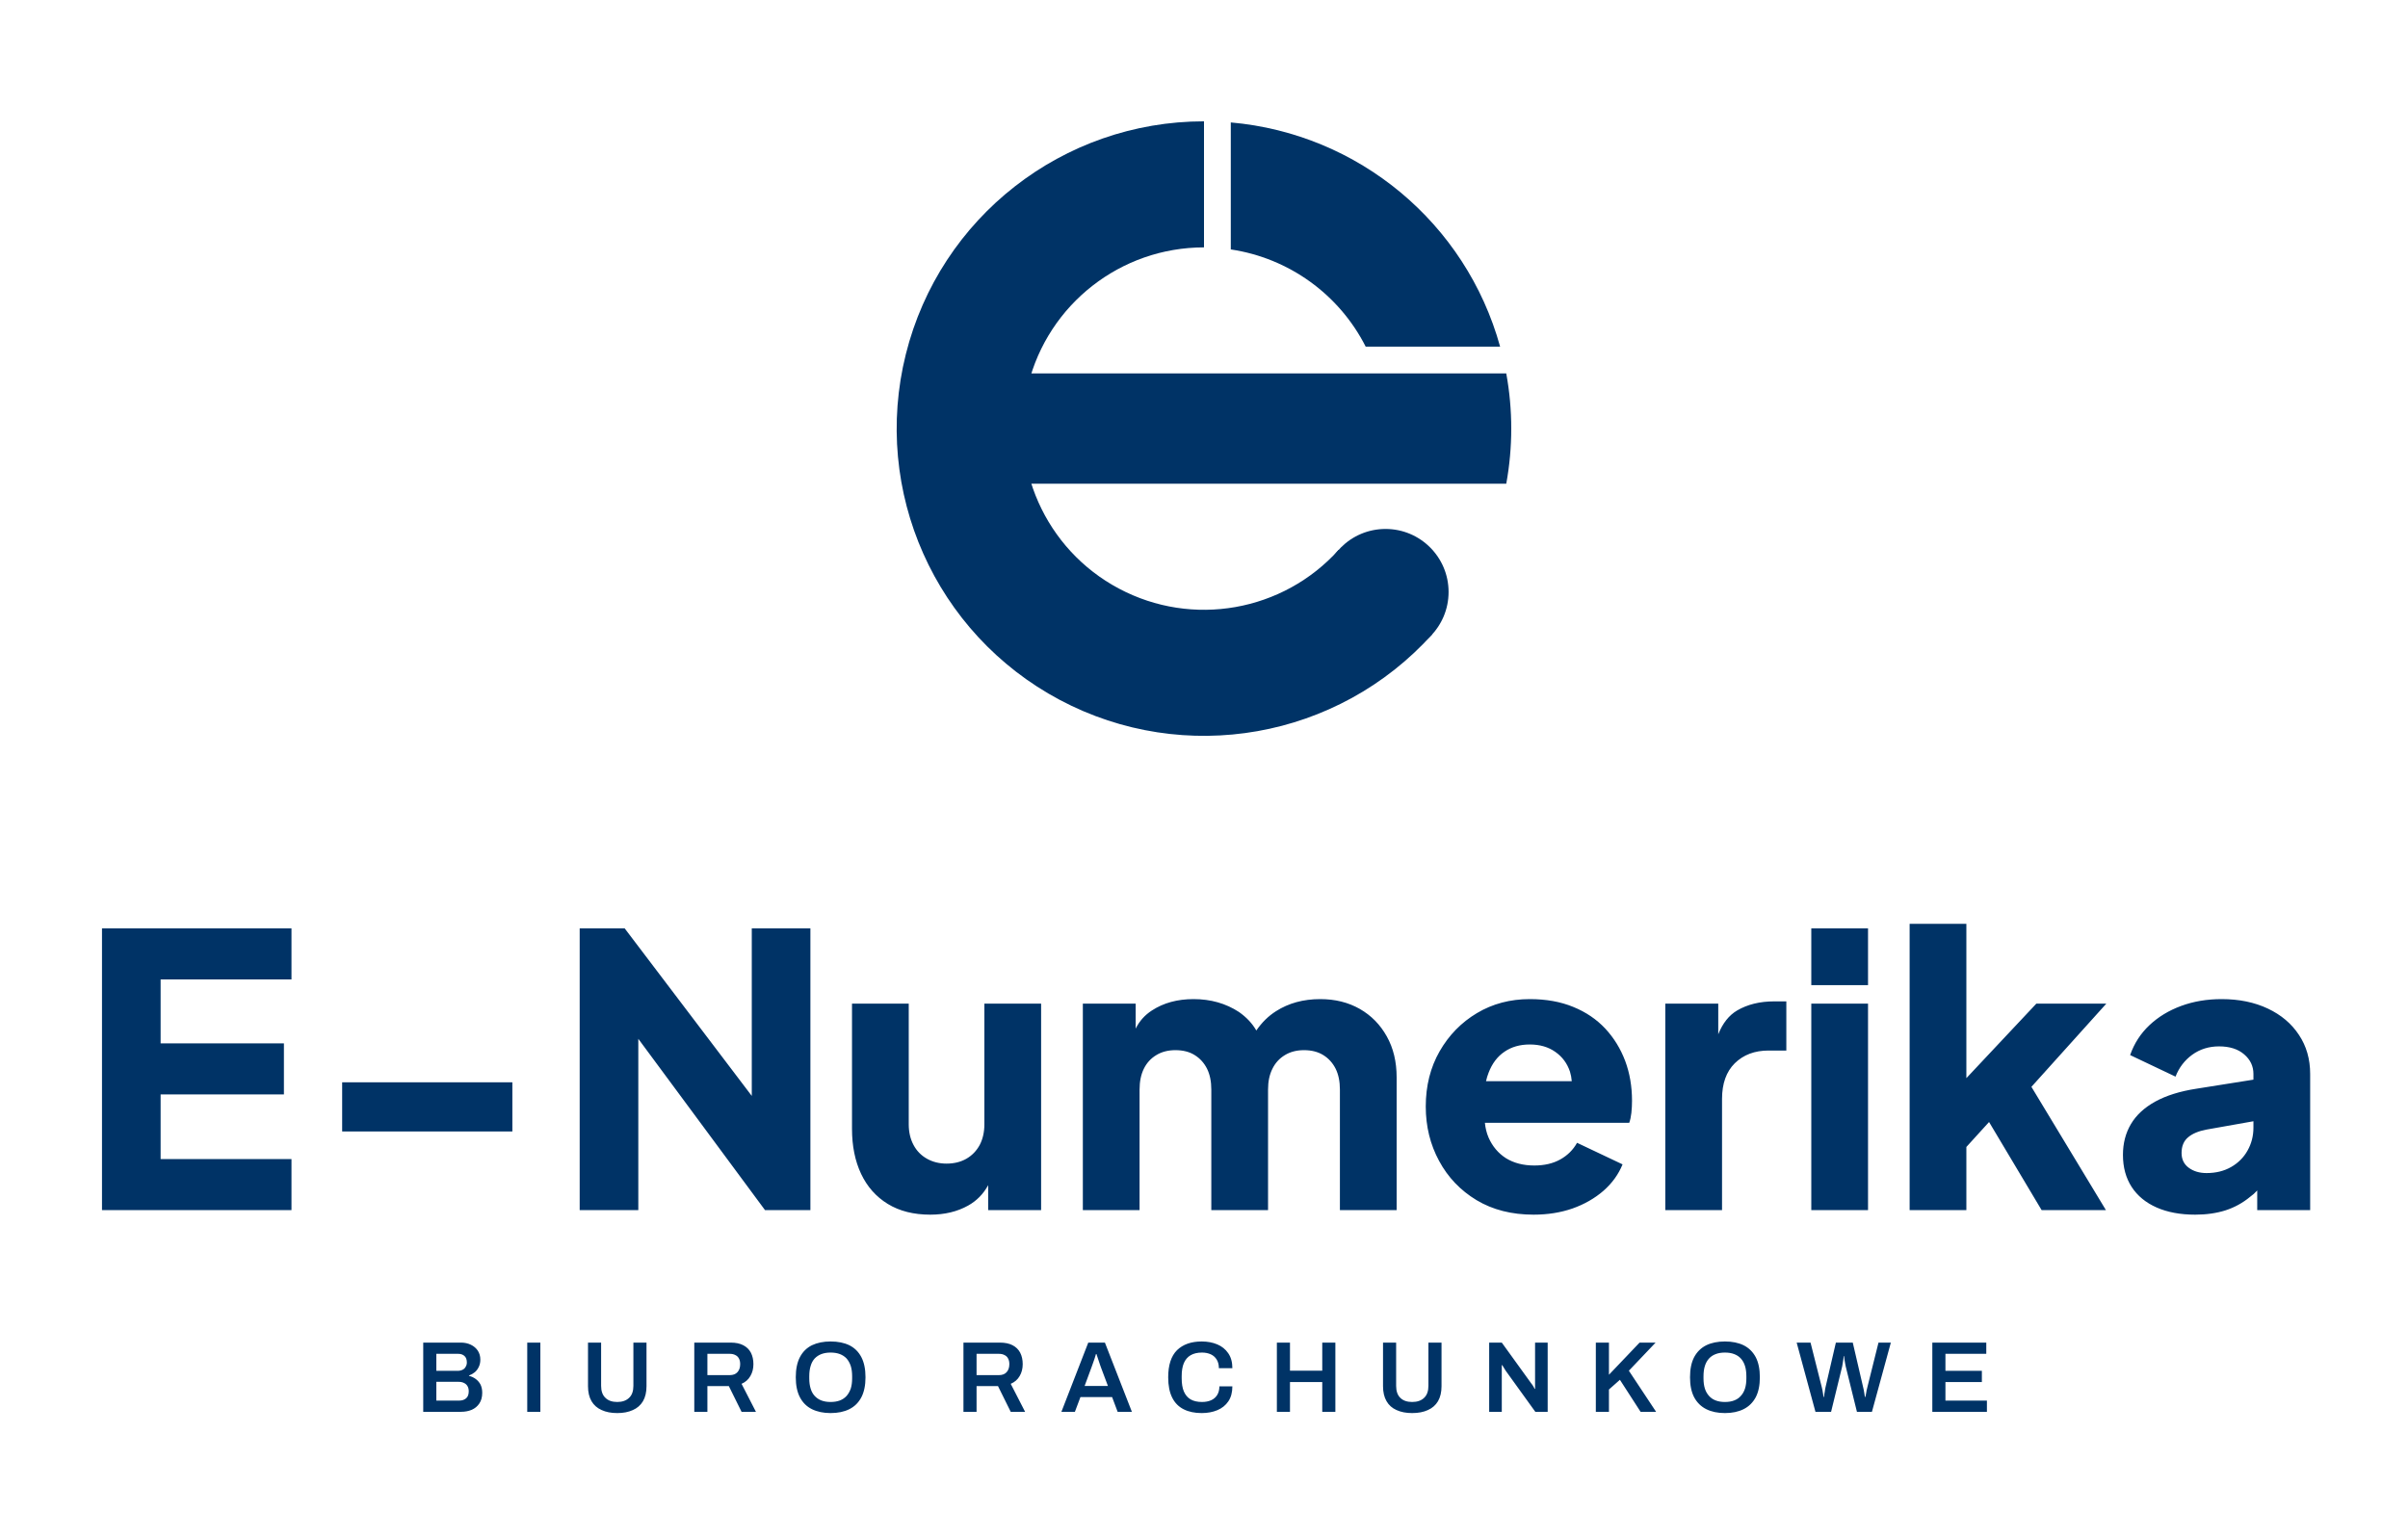
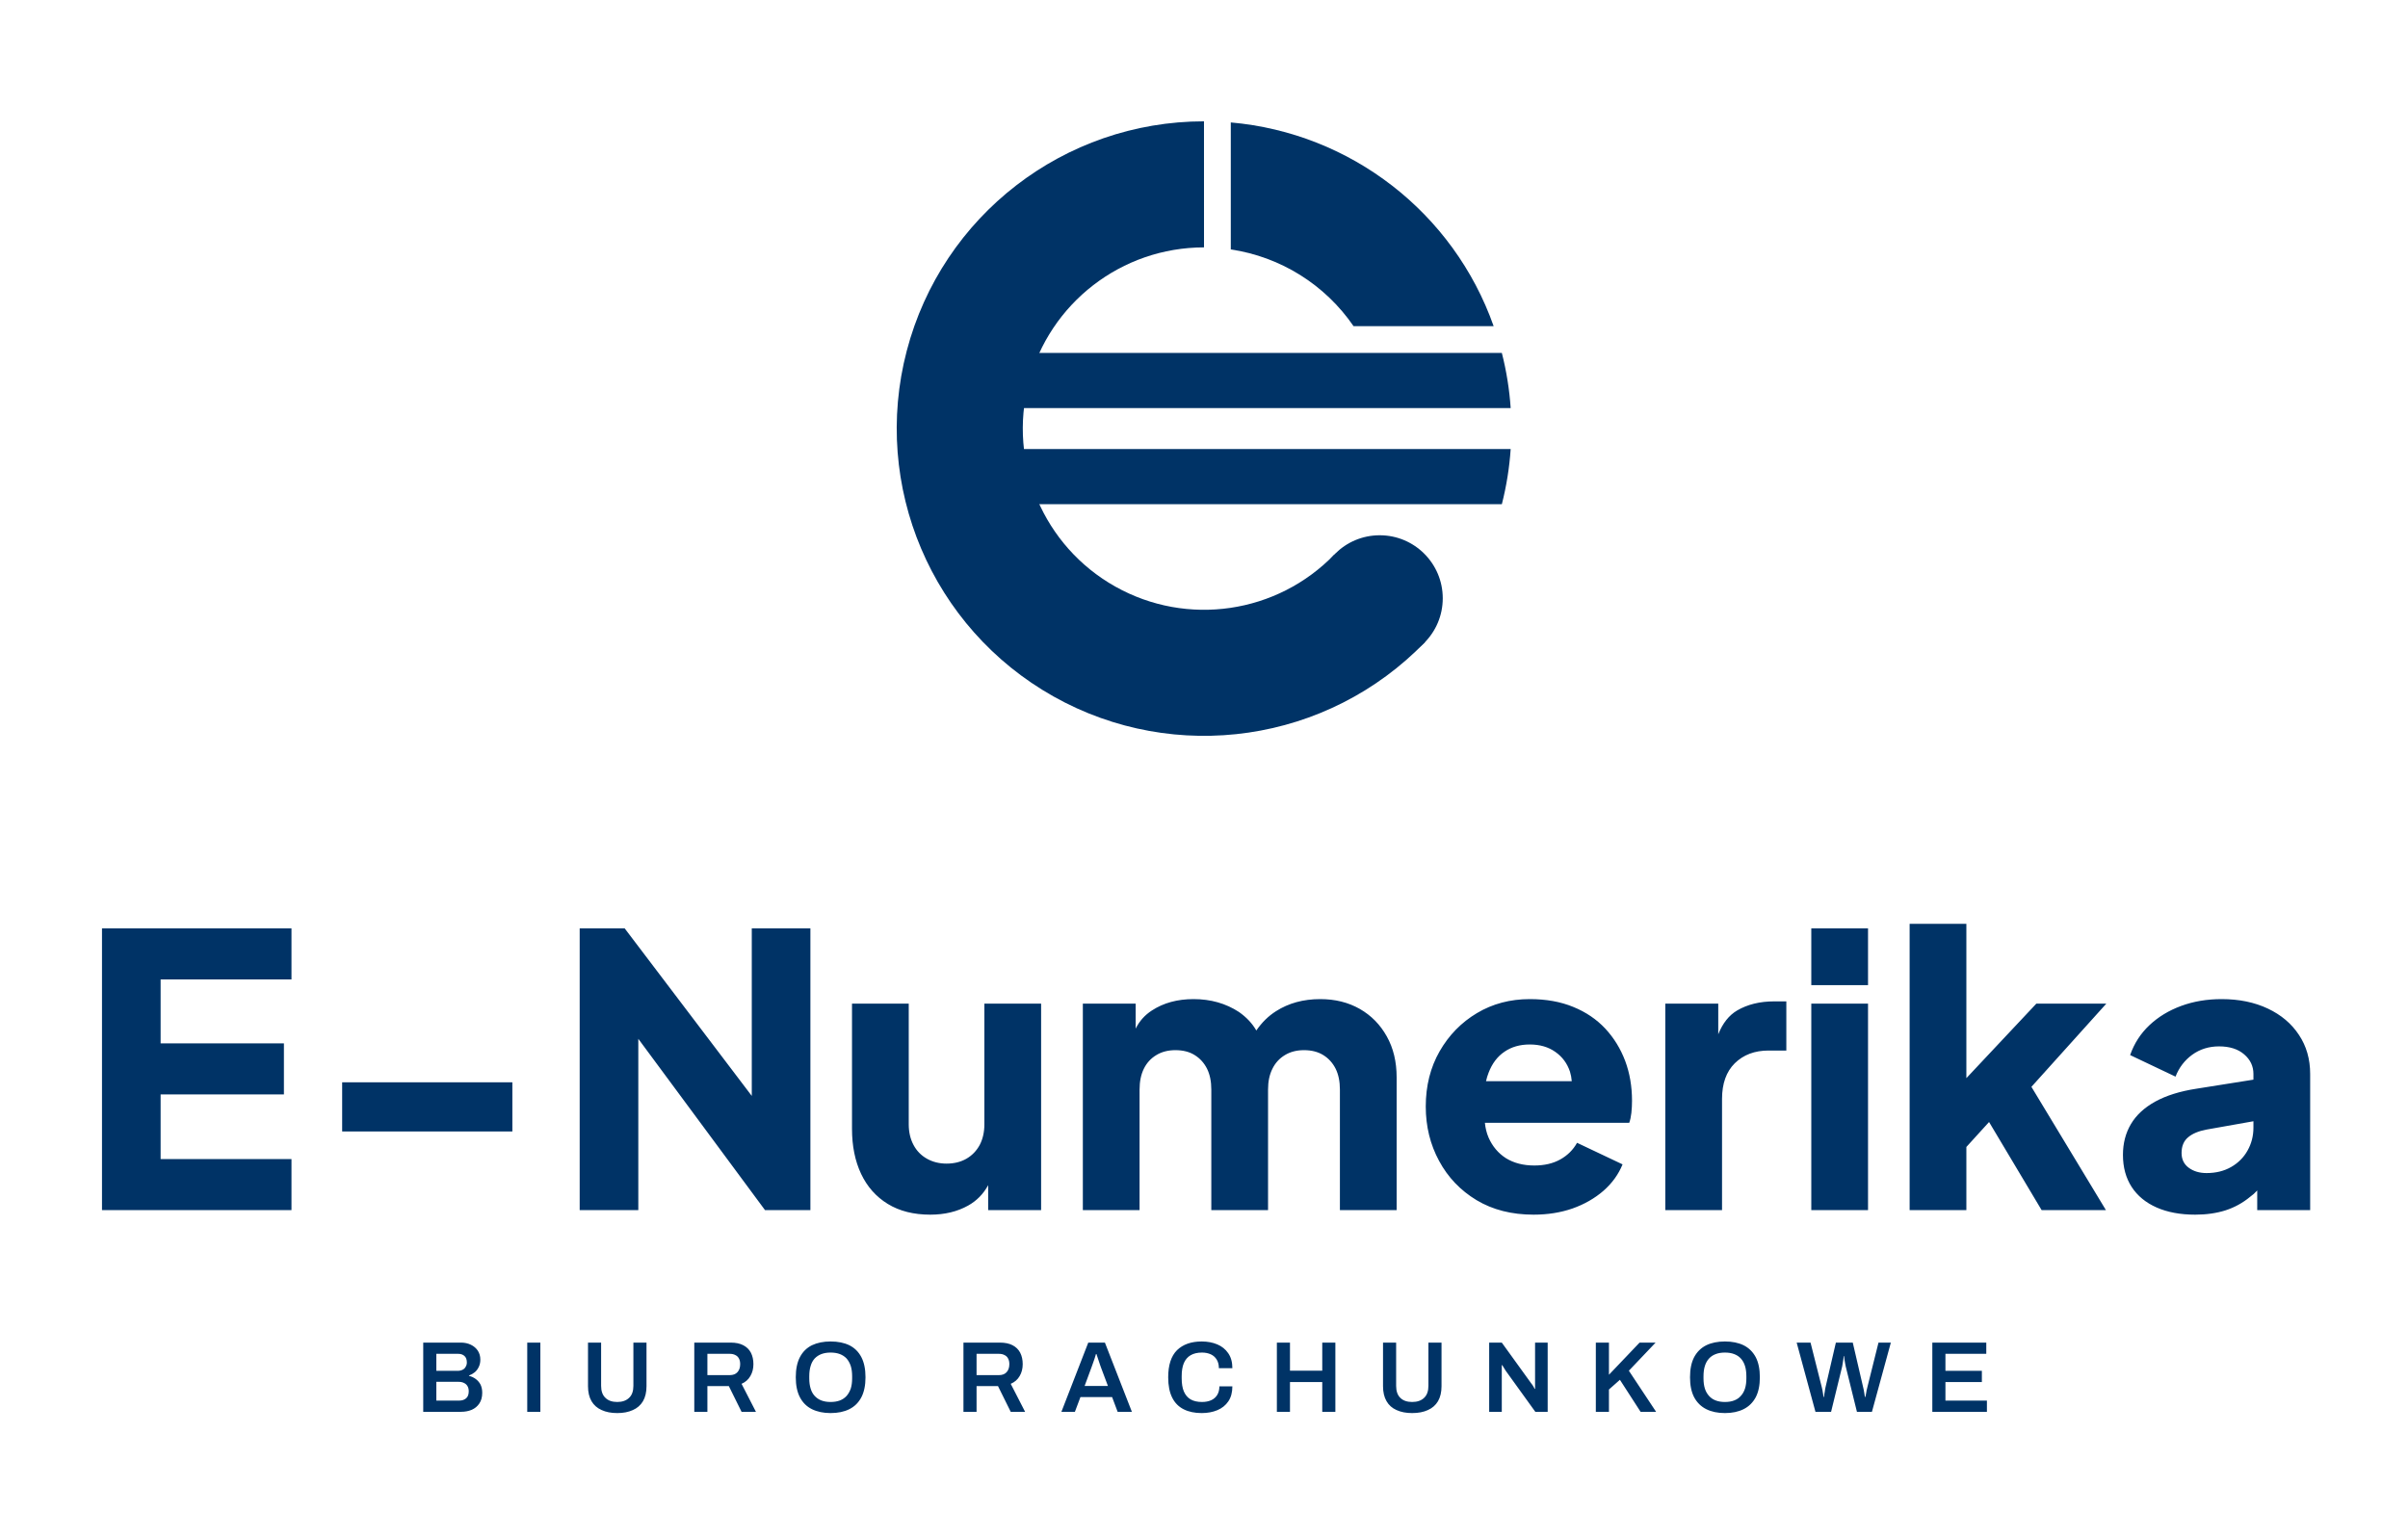
<svg xmlns="http://www.w3.org/2000/svg" viewBox="0 0 191 122" width="1146" height="732">
  <g transform="translate(65.5 4) scale(1.25)">
-     <path d="M25.70 4.57 A19.5 19.5 0 0 1 42.79 18.80 L34.26 18.80 A11.5 11.5 0 0 0 25.70 12.63 Z" fill="#003366" />
-     <path d="M24 8.50 A15.5 15.5 0 1 0 35.52 34.37" fill="none" stroke="#003366" stroke-width="8" />
-     <circle cx="35.52" cy="34.37" r="4" fill="#003366" />
-     <path d="M10 20.50 H43.18 A19.5 19.5 0 0 1 43.18 27.50 H10 Z" fill="#003366" />
+     <path d="M25.70 4.57 A19.5 19.5 0 0 1 42.38 17.50 L33.49 17.50 A11.5 11.5 0 0 0 25.70 12.63 Z" fill="#003366" />
+     <path d="M24 8.50 A15.5 15.5 0 1 0 35.15 34.77" fill="none" stroke="#003366" stroke-width="8" />
+     <circle cx="35.15" cy="34.77" r="4" fill="#003366" />
+     <path d="M10 19.20 H42.90 A19.5 19.5 0 0 1 43.46 22.70 H10 Z" fill="#003366" />
+     <path d="M10 25.30 H43.46 A19.5 19.5 0 0 1 42.90 28.80 H10 Z" fill="#003366" />
  </g>
  <path d="M23.12 96L8.09 96L8.09 73.65L23.12 73.65L23.12 77.7L12.74 77.7L12.74 82.77L22.52 82.77L22.52 86.82L12.74 86.82L12.74 91.95L23.12 91.95L23.12 96M50.63 96L45.98 96L45.98 73.65L49.55 73.65L59.63 86.94L59.63 73.65L64.28 73.65L64.28 96L60.68 96L50.63 82.41L50.63 96M73.79 96.36L73.79 96.36Q71.81 96.36 70.42 95.51Q69.02 94.65 68.3 93.12Q67.58 91.59 67.58 89.55L67.58 89.55L67.58 79.62L72.08 79.62L72.08 89.19Q72.08 90.12 72.46 90.83Q72.83 91.53 73.52 91.92Q74.21 92.31 75.08 92.31L75.08 92.31Q75.98 92.31 76.66 91.92Q77.33 91.53 77.71 90.83Q78.08 90.12 78.08 89.19L78.08 89.19L78.08 79.62L82.58 79.62L82.58 96L78.38 96L78.38 94.02Q77.81 95.07 76.79 95.64L76.79 95.64Q75.5 96.36 73.79 96.36M90.39 96L85.89 96L85.89 79.62L90.08 79.62L90.08 81.6Q90.53 80.7 91.37 80.16L91.37 80.16Q92.75 79.26 94.67 79.26L94.67 79.26Q96.71 79.26 98.27 80.28L98.27 80.28Q99.17 80.91 99.65 81.75L99.65 81.75Q100.31 80.79 101.21 80.22L101.21 80.22Q102.71 79.26 104.72 79.26L104.72 79.26Q106.49 79.26 107.86 80.04Q109.22 80.82 110 82.22Q110.78 83.61 110.78 85.47L110.78 85.47L110.78 96L106.28 96L106.28 86.43Q106.28 85.47 105.94 84.78Q105.59 84.09 104.96 83.7Q104.33 83.31 103.43 83.31L103.43 83.31Q102.56 83.31 101.92 83.7Q101.27 84.09 100.93 84.78Q100.58 85.47 100.58 86.43L100.58 86.43L100.58 96L96.08 96L96.08 86.43Q96.08 85.47 95.74 84.78Q95.39 84.09 94.76 83.7Q94.14 83.31 93.23 83.31L93.23 83.31Q92.36 83.31 91.72 83.7Q91.07 84.09 90.73 84.78Q90.39 85.47 90.39 86.43L90.39 86.43L90.39 96M121.64 96.36L121.64 96.36Q119.04 96.36 117.12 95.21Q115.2 94.05 114.15 92.1Q113.09 90.15 113.09 87.78L113.09 87.78Q113.09 85.32 114.19 83.4Q115.29 81.48 117.15 80.37Q119.01 79.26 121.34 79.26L121.34 79.26Q123.29 79.26 124.79 79.88Q126.29 80.49 127.33 81.6Q128.36 82.71 128.91 84.17Q129.45 85.62 129.45 87.33L129.45 87.33Q129.45 87.81 129.4 88.28Q129.35 88.74 129.23 89.07L129.23 89.07L117.78 89.07Q117.84 89.7 118.07 90.24L118.07 90.24Q118.53 91.29 119.45 91.88Q120.39 92.46 121.7 92.46L121.7 92.46Q122.9 92.46 123.76 91.98Q124.62 91.5 125.09 90.66L125.09 90.66L128.7 92.37Q128.21 93.57 127.18 94.47Q126.14 95.37 124.73 95.87Q123.32 96.36 121.64 96.36M117.87 85.77L117.87 85.77L124.67 85.77Q124.64 85.38 124.53 85.02L124.53 85.02Q124.2 84.03 123.37 83.45Q122.54 82.86 121.34 82.86L121.34 82.86Q120.17 82.86 119.34 83.43Q118.49 84 118.07 85.11L118.07 85.11Q117.95 85.41 117.87 85.77M136.59 96L132.09 96L132.09 79.62L136.29 79.62L136.29 82.05Q136.82 80.73 137.79 80.16L137.79 80.16Q139.02 79.44 140.73 79.44L140.73 79.44L141.69 79.44L141.69 83.34L140.28 83.34Q138.63 83.34 137.6 84.35Q136.59 85.35 136.59 87.18L136.59 87.18L136.59 96M148.17 96L143.67 96L143.67 79.62L148.17 79.62L148.17 96M148.17 78.15L143.67 78.15L143.67 73.65L148.17 73.65L148.17 78.15M155.97 96L151.47 96L151.47 73.29L155.97 73.29L155.97 85.53L161.52 79.62L167.07 79.62L161.13 86.22L167.04 96L161.94 96L157.77 89.01L155.97 90.99L155.97 96M174.12 96.36L174.12 96.36Q172.35 96.36 171.06 95.79Q169.77 95.22 169.08 94.16Q168.39 93.09 168.39 91.62L168.39 91.62Q168.39 90.24 169.02 89.18Q169.65 88.11 170.95 87.39Q172.26 86.67 174.21 86.37L174.21 86.37L178.74 85.65L178.74 85.2Q178.74 84.27 178 83.64Q177.27 83.01 176.01 83.01L176.01 83.01Q174.81 83.01 173.89 83.67Q172.98 84.33 172.56 85.41L172.56 85.41L168.96 83.7Q169.44 82.32 170.49 81.33Q171.54 80.34 173.01 79.8Q174.48 79.26 176.22 79.26L176.22 79.26Q178.29 79.26 179.88 80.01Q181.47 80.76 182.35 82.1Q183.24 83.43 183.24 85.2L183.24 85.2L183.24 96L179.04 96L179.04 94.44Q178.77 94.74 178.47 94.95L178.47 94.95Q177.6 95.67 176.52 96.02Q175.44 96.36 174.12 96.36M178.74 89.46L178.74 88.95L175.02 89.61Q174.06 89.79 173.55 90.23Q173.04 90.66 173.04 91.47L173.04 91.47Q173.04 92.22 173.61 92.64Q174.18 93.06 175.02 93.06L175.02 93.06Q176.13 93.06 176.97 92.58Q177.81 92.1 178.27 91.28Q178.74 90.45 178.74 89.46L178.74 89.46" fill="#003366" />
  <path d="M40.64 89.76L27.14 89.76L27.14 85.86L40.64 85.86L40.64 89.76" fill="#003366" />
  <path d="M36.56 112L33.57 112L33.57 106.51L36.56 106.51Q37 106.51 37.35 106.68Q37.7 106.85 37.9 107.15Q38.1 107.46 38.1 107.86L38.1 107.86Q38.1 108.18 37.98 108.43Q37.86 108.69 37.66 108.86Q37.45 109.03 37.2 109.12L37.2 109.12L37.2 109.15Q37.5 109.22 37.74 109.4Q37.98 109.58 38.12 109.85Q38.25 110.13 38.25 110.49L38.25 110.49Q38.25 111 38.02 111.34Q37.8 111.67 37.42 111.84Q37.04 112 36.56 112L36.56 112M34.61 109.62L34.61 111.11L36.43 111.11Q36.76 111.11 36.97 110.93Q37.18 110.75 37.18 110.37L37.18 110.37Q37.18 110.14 37.09 109.98Q37 109.81 36.82 109.72Q36.64 109.62 36.36 109.62L36.36 109.62L34.61 109.62M34.61 107.4L34.61 108.75L36.29 108.75Q36.53 108.75 36.7 108.66Q36.86 108.58 36.94 108.42Q37.03 108.27 37.03 108.09L37.03 108.09Q37.03 107.74 36.84 107.57Q36.65 107.4 36.35 107.4L36.35 107.4L34.61 107.4M42.86 112L41.82 112L41.82 106.51L42.86 106.51L42.86 112M48.96 112.1L48.96 112.1Q48.24 112.1 47.72 111.86Q47.2 111.63 46.92 111.16Q46.64 110.68 46.64 109.97L46.64 109.97L46.64 106.51L47.68 106.51L47.68 109.94Q47.68 110.57 48.02 110.89Q48.35 111.22 48.96 111.22L48.96 111.22Q49.56 111.22 49.9 110.89Q50.24 110.57 50.24 109.94L50.24 109.94L50.24 106.51L51.28 106.51L51.28 109.97Q51.28 110.68 51 111.16Q50.72 111.63 50.2 111.86Q49.68 112.1 48.96 112.1M56.11 112L55.07 112L55.07 106.51L57.96 106.51Q58.56 106.51 58.96 106.72Q59.36 106.93 59.56 107.31Q59.76 107.7 59.76 108.22L59.76 108.22Q59.76 108.75 59.52 109.16Q59.28 109.58 58.82 109.78L58.82 109.78L59.96 112L58.82 112L57.81 109.96L56.11 109.96L56.11 112M56.11 107.4L56.11 109.09L57.88 109.09Q58.28 109.09 58.49 108.86Q58.71 108.62 58.71 108.22L58.71 108.22Q58.71 107.95 58.61 107.77Q58.52 107.59 58.33 107.5Q58.15 107.4 57.88 107.4L57.88 107.4L56.11 107.4M65.88 112.1L65.88 112.1Q65.03 112.1 64.4 111.79Q63.78 111.48 63.45 110.85Q63.12 110.22 63.12 109.26L63.12 109.26Q63.12 108.29 63.45 107.66Q63.78 107.03 64.4 106.72Q65.03 106.42 65.88 106.42L65.88 106.42Q66.75 106.42 67.37 106.72Q67.99 107.03 68.32 107.66Q68.65 108.29 68.65 109.26L68.65 109.26Q68.65 110.22 68.32 110.85Q67.99 111.48 67.37 111.79Q66.75 112.1 65.88 112.1M65.88 111.22L65.88 111.22Q66.3 111.22 66.62 111.1Q66.93 110.98 67.15 110.74Q67.36 110.5 67.48 110.16Q67.59 109.81 67.59 109.35L67.59 109.35L67.59 109.18Q67.59 108.71 67.48 108.36Q67.36 108.01 67.15 107.77Q66.93 107.54 66.62 107.42Q66.3 107.3 65.88 107.3L65.88 107.3Q65.47 107.3 65.15 107.42Q64.84 107.54 64.62 107.77Q64.4 108.01 64.3 108.36Q64.19 108.71 64.19 109.18L64.19 109.18L64.19 109.35Q64.19 109.81 64.3 110.16Q64.4 110.5 64.62 110.74Q64.84 110.98 65.15 111.1Q65.47 111.22 65.88 111.22M77.46 112L76.42 112L76.42 106.51L79.31 106.51Q79.92 106.51 80.32 106.72Q80.72 106.93 80.92 107.31Q81.12 107.7 81.12 108.22L81.12 108.22Q81.12 108.75 80.88 109.16Q80.64 109.58 80.17 109.78L80.17 109.78L81.31 112L80.17 112L79.16 109.96L77.46 109.96L77.46 112M77.46 107.4L77.46 109.09L79.23 109.09Q79.63 109.09 79.84 108.86Q80.06 108.62 80.06 108.22L80.06 108.22Q80.06 107.95 79.96 107.77Q79.87 107.59 79.68 107.5Q79.5 107.4 79.23 107.4L79.23 107.4L77.46 107.4M85.26 112L84.19 112L86.32 106.51L87.64 106.51L89.78 112L88.65 112L88.21 110.83L85.7 110.83L85.26 112M86.58 108.46L86.03 109.95L87.88 109.95L87.32 108.46Q87.29 108.38 87.25 108.26Q87.2 108.14 87.16 107.99Q87.11 107.84 87.06 107.69Q87.01 107.54 86.97 107.42L86.97 107.42L86.93 107.42Q86.88 107.58 86.82 107.78Q86.75 107.99 86.68 108.18Q86.62 108.36 86.58 108.46L86.58 108.46M95.32 112.1L95.32 112.1Q94.48 112.1 93.89 111.8Q93.29 111.5 92.98 110.88Q92.66 110.25 92.66 109.26L92.66 109.26Q92.66 107.81 93.36 107.11Q94.07 106.42 95.32 106.42L95.32 106.42Q96 106.42 96.55 106.65Q97.1 106.88 97.42 107.35Q97.75 107.82 97.75 108.54L97.75 108.54L96.68 108.54Q96.68 108.14 96.51 107.86Q96.34 107.58 96.04 107.44Q95.73 107.3 95.34 107.3L95.34 107.3Q94.8 107.3 94.44 107.51Q94.08 107.72 93.9 108.14Q93.73 108.55 93.73 109.17L93.73 109.17L93.73 109.34Q93.73 109.97 93.9 110.38Q94.08 110.8 94.43 111.01Q94.79 111.22 95.34 111.22L95.34 111.22Q95.76 111.22 96.07 111.08Q96.38 110.94 96.55 110.66Q96.72 110.38 96.72 109.98L96.72 109.98L97.75 109.98Q97.75 110.7 97.43 111.17Q97.11 111.64 96.56 111.87Q96.01 112.1 95.32 112.1M102.32 112L101.28 112L101.28 106.51L102.32 106.51L102.32 108.74L104.88 108.74L104.88 106.51L105.92 106.51L105.92 112L104.88 112L104.88 109.64L102.32 109.64L102.32 112M112.01 112.1L112.01 112.1Q111.29 112.1 110.77 111.86Q110.25 111.63 109.98 111.16Q109.7 110.68 109.7 109.97L109.7 109.97L109.7 106.51L110.74 106.51L110.74 109.94Q110.74 110.57 111.07 110.89Q111.4 111.22 112.01 111.22L112.01 111.22Q112.62 111.22 112.96 110.89Q113.3 110.57 113.3 109.94L113.3 109.94L113.3 106.51L114.34 106.51L114.34 109.97Q114.34 110.68 114.06 111.16Q113.78 111.63 113.26 111.86Q112.74 112.1 112.01 112.1M119.12 112L118.12 112L118.12 106.51L119.12 106.51L121.46 109.75Q121.5 109.8 121.56 109.88Q121.61 109.97 121.66 110.05Q121.71 110.13 121.72 110.18L121.72 110.18L121.76 110.18L121.76 106.51L122.76 106.51L122.76 112L121.78 112L119.43 108.74Q119.36 108.64 119.28 108.5Q119.2 108.36 119.16 108.3L119.16 108.3L119.12 108.3L119.12 112M127.62 112L126.58 112L126.58 106.51L127.62 106.51L127.62 109.06L130.05 106.51L131.32 106.51L129.2 108.74L131.36 112L130.13 112L128.49 109.46L127.62 110.23L127.62 112M136.82 112.1L136.82 112.1Q135.96 112.1 135.34 111.79Q134.72 111.48 134.38 110.85Q134.05 110.22 134.05 109.26L134.05 109.26Q134.05 108.29 134.38 107.66Q134.72 107.03 135.34 106.72Q135.96 106.42 136.82 106.42L136.82 106.42Q137.68 106.42 138.3 106.72Q138.92 107.03 139.26 107.66Q139.59 108.29 139.59 109.26L139.59 109.26Q139.59 110.22 139.26 110.85Q138.92 111.48 138.3 111.79Q137.68 112.1 136.82 112.1M136.82 111.22L136.82 111.22Q137.24 111.22 137.55 111.1Q137.87 110.98 138.08 110.74Q138.3 110.5 138.41 110.16Q138.52 109.81 138.52 109.35L138.52 109.35L138.52 109.18Q138.52 108.71 138.41 108.36Q138.3 108.01 138.08 107.77Q137.87 107.54 137.55 107.42Q137.24 107.3 136.82 107.3L136.82 107.3Q136.4 107.3 136.09 107.42Q135.77 107.54 135.56 107.77Q135.34 108.01 135.23 108.36Q135.12 108.71 135.12 109.18L135.12 109.18L135.12 109.35Q135.12 109.81 135.23 110.16Q135.34 110.5 135.56 110.74Q135.77 110.98 136.09 111.1Q136.4 111.22 136.82 111.22M145.24 112L144 112L142.51 106.51L143.61 106.51L144.5 110.04Q144.52 110.12 144.55 110.26Q144.57 110.4 144.6 110.55Q144.62 110.7 144.64 110.82L144.64 110.82L144.68 110.82Q144.69 110.73 144.7 110.62Q144.72 110.5 144.74 110.39Q144.76 110.28 144.77 110.19Q144.79 110.1 144.8 110.04L144.8 110.04L145.62 106.51L146.96 106.51L147.78 110.04Q147.8 110.12 147.83 110.26Q147.85 110.4 147.88 110.55Q147.9 110.7 147.92 110.82L147.92 110.82L147.96 110.82Q147.97 110.74 148 110.62L148 110.62L148.04 110.41Q148.05 110.3 148.08 110.21Q148.1 110.11 148.12 110.04L148.12 110.04L149 106.51L149.98 106.51L148.48 112L147.29 112L146.4 108.4Q146.38 108.29 146.35 108.14Q146.32 107.99 146.3 107.84Q146.28 107.7 146.27 107.58L146.27 107.58L146.24 107.58Q146.23 107.7 146.21 107.86Q146.19 108.02 146.16 108.16Q146.14 108.3 146.12 108.4L146.12 108.4L145.24 112M157.6 112L153.27 112L153.27 106.51L157.55 106.51L157.55 107.4L154.31 107.4L154.31 108.75L157.2 108.75L157.2 109.64L154.31 109.64L154.31 111.11L157.6 111.11L157.6 112" fill="#003366" />
</svg>
